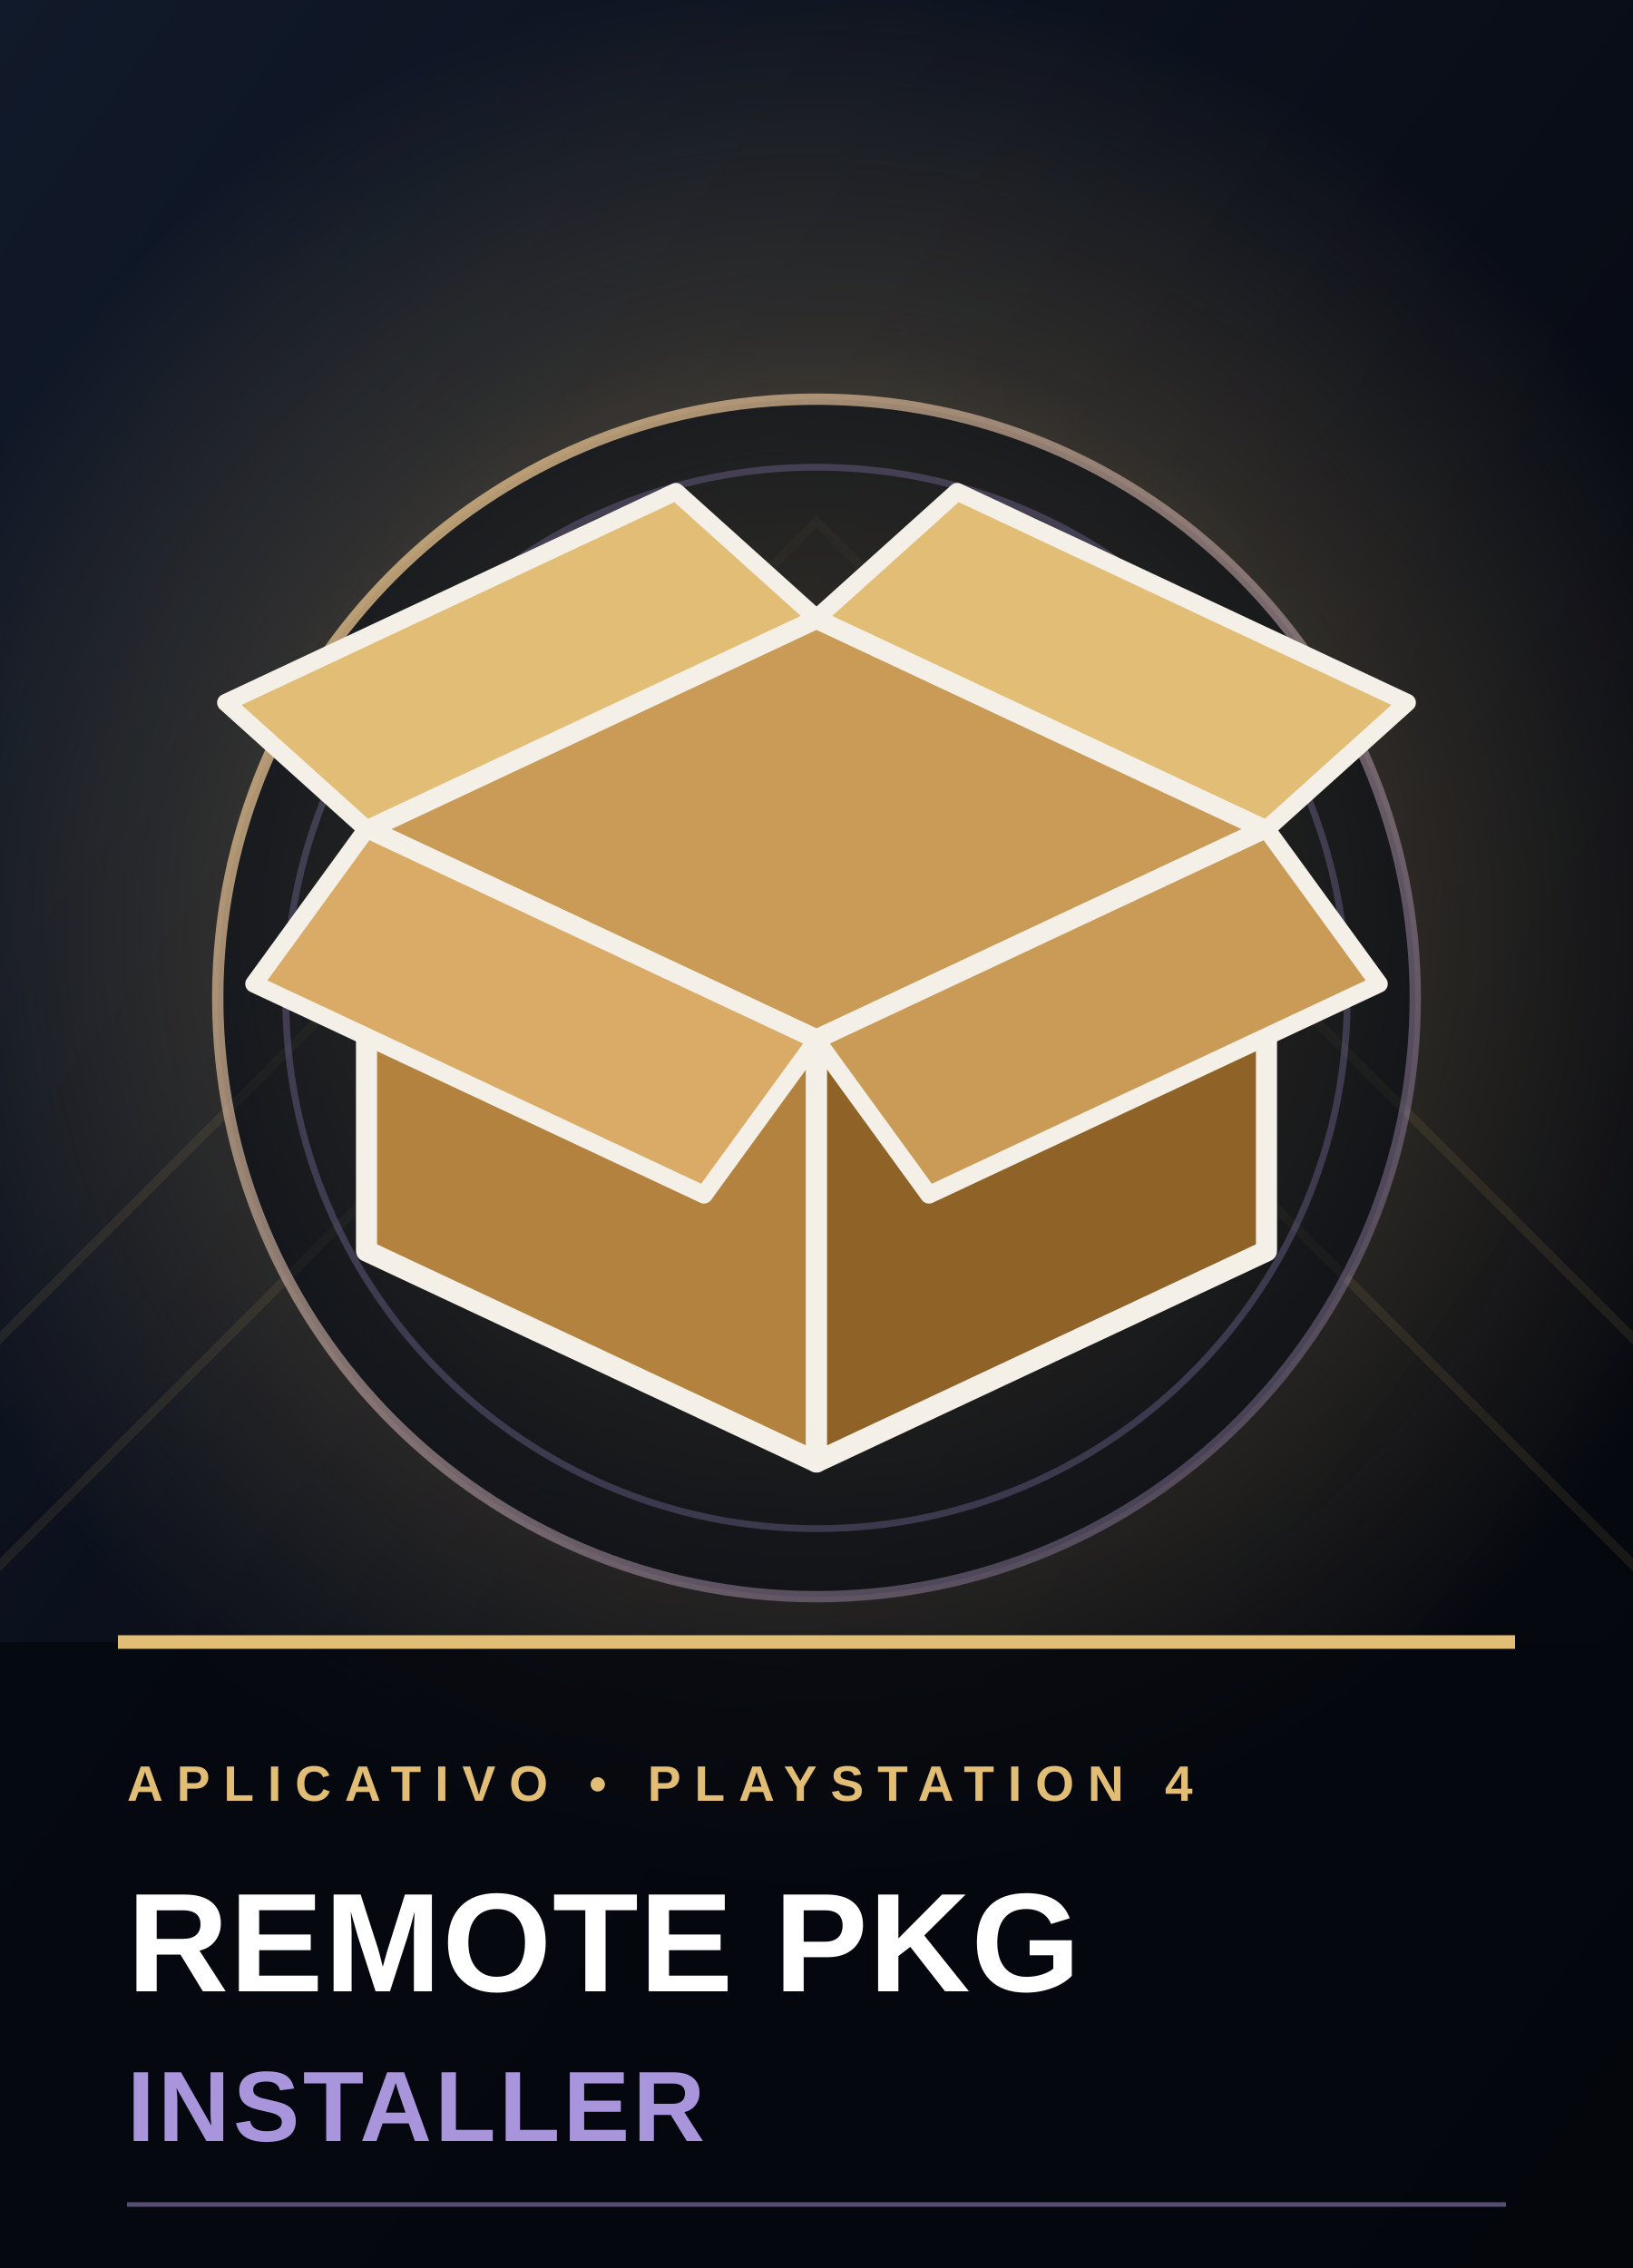
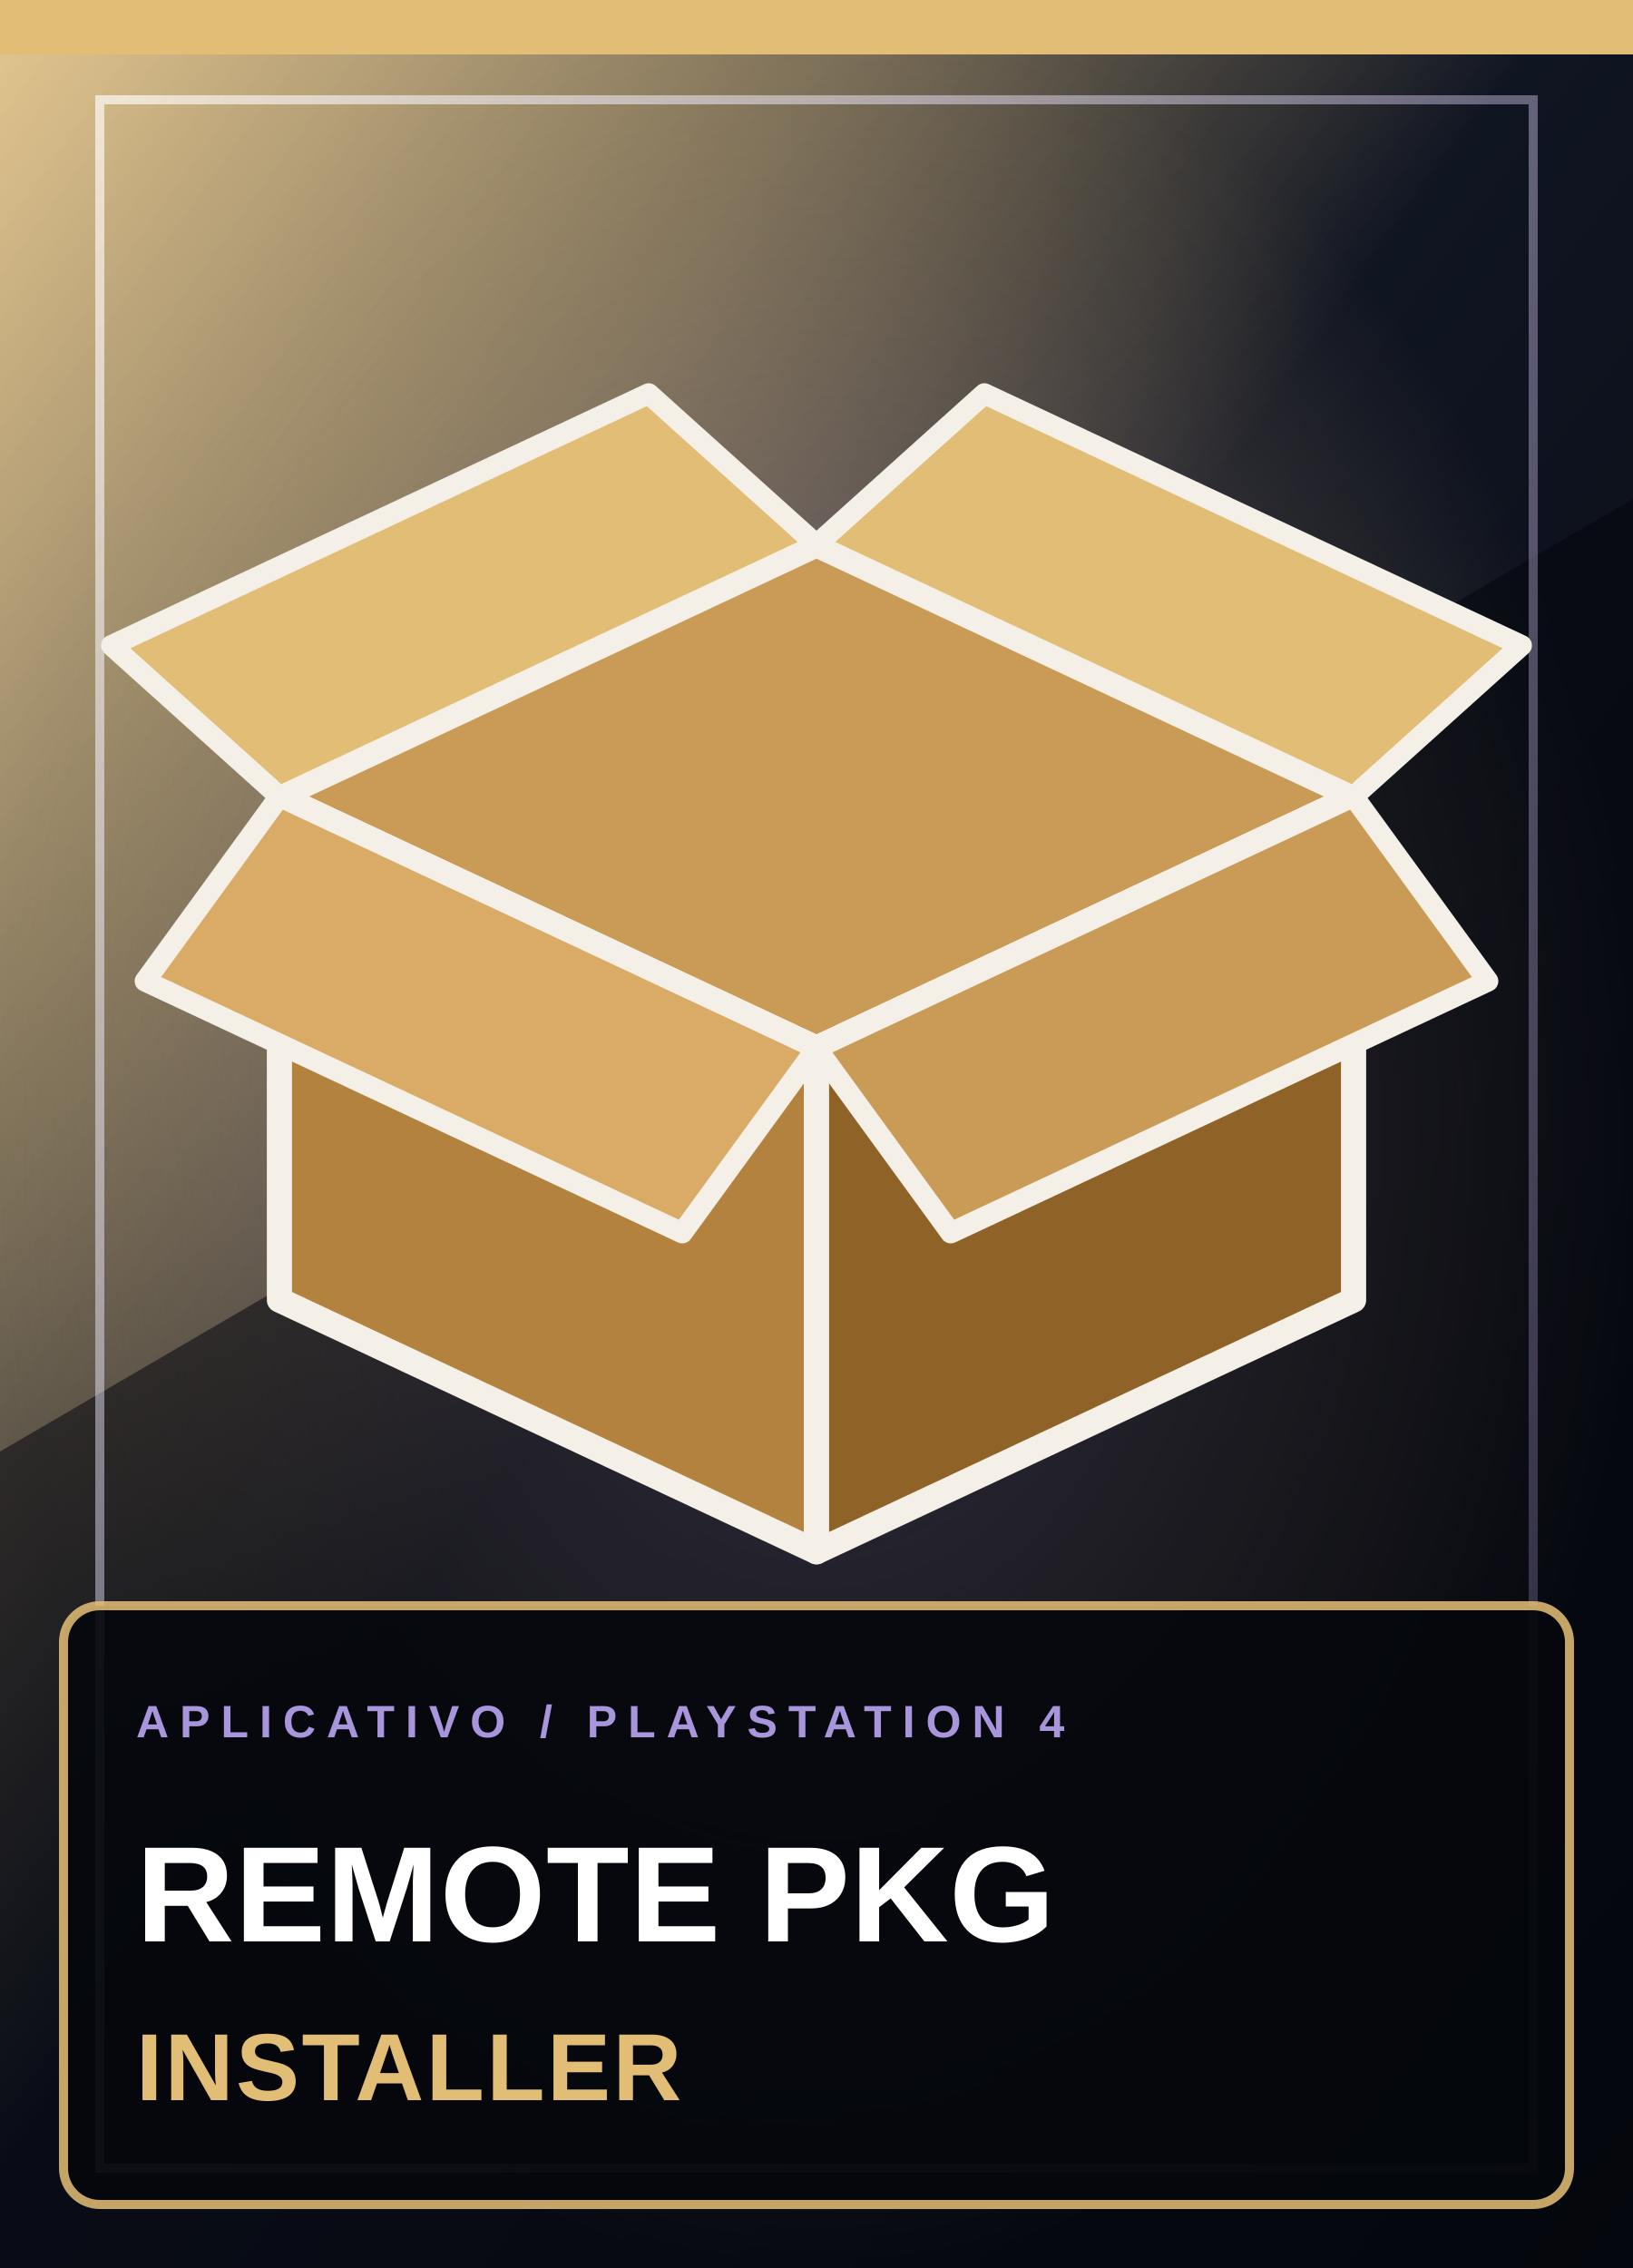
<svg xmlns="http://www.w3.org/2000/svg" viewBox="0 0 360 500" role="img" aria-labelledby="title desc">
  <defs>
    <linearGradient id="bg-cover-0" x1="0" y1="0" x2="1" y2="1">
-       <stop stop-color="#111a2a" />
-       <stop offset=".52" stop-color="#090d17" />
-       <stop offset="1" stop-color="#03050a" />
+       <stop stop-color="#e2bd76" stop-opacity=".78" />
+       <stop offset=".48" stop-color="#101522" />
+       <stop offset="1" stop-color="#05070d" />
    </linearGradient>
    <radialGradient id="glow-cover-0">
-       <stop stop-color="#e2bd76" stop-opacity=".62" />
-       <stop offset=".62" stop-color="#e2bd76" stop-opacity=".16" />
+       <stop stop-color="#a995db" stop-opacity=".55" />
      <stop offset="1" stop-color="#e2bd76" stop-opacity="0" />
    </radialGradient>
    <linearGradient id="edge-cover-0" x1="0" y1="0" x2="1" y2="1">
-       <stop stop-color="#e2bd76" stop-opacity=".9" />
-       <stop offset="1" stop-color="#a995db" stop-opacity=".25" />
+       <stop stop-color="#fff" stop-opacity=".9" />
+       <stop offset="1" stop-color="#a995db" stop-opacity=".28" />
    </linearGradient>
  </defs>
  <rect width="360" height="500" fill="url(#bg-cover-0)" />
-   <circle cx="180" cy="205" r="210" fill="url(#glow-cover-0)" />
-   <path d="M-40 335L180 115 400 335M-40 385L180 165 400 385" fill="none" stroke="#e2bd76" stroke-opacity=".09" stroke-width="2" />
-   <circle cx="180" cy="220" r="132" fill="#050913" fill-opacity=".56" stroke="url(#edge-cover-0)" stroke-width="2.5" />
-   <circle cx="180" cy="220" r="117" fill="none" stroke="#a995db" stroke-opacity=".27" stroke-width="1.5" />
-   <g transform="translate(180 220) scale(1.55) translate(-180 -227)">
+   <path d="M0 0h360v500H0z" fill="url(#glow-cover-0)" />
+   <path d="M0 0h360v12H0z" fill="#e2bd76" />
+   <path d="M0 320 360 110v390H0z" fill="#05070d" fill-opacity=".55" />
+   <path d="M22 22h316v456H22z" fill="none" stroke="url(#edge-cover-0)" stroke-opacity=".72" stroke-width="2" />
+   <g transform="translate(180 220) scale(1.85) translate(-180 -227)">
    <g transform="translate(180, 227)">
      <polygon points="0,-54 64,-24 0,6 -64,-24" fill="#c99b56" stroke="#f4f0e8" stroke-width="3" stroke-linejoin="round" />
      <polygon points="-64,-24 0,6 0,66 -64,36" fill="#b3823e" stroke="#f4f0e8" stroke-width="3" stroke-linejoin="round" />
      <polygon points="64,-24 0,6 0,66 64,36" fill="#8f6327" stroke="#f4f0e8" stroke-width="3" stroke-linejoin="round" />
      <polygon points="0,-54 64,-24 84,-42 20,-72" fill="#e2bd76" stroke="#f4f0e8" stroke-width="2.5" stroke-linejoin="round" />
      <polygon points="0,-54 -64,-24 -84,-42 -20,-72" fill="#e2bd76" stroke="#f4f0e8" stroke-width="2.5" stroke-linejoin="round" />
      <polygon points="-64,-24 0,6 -16,28 -80,-2" fill="#d9ab66" stroke="#f4f0e8" stroke-width="2.5" stroke-linejoin="round" />
      <polygon points="64,-24 0,6 16,28 80,-2" fill="#c99b56" stroke="#f4f0e8" stroke-width="2.5" stroke-linejoin="round" />
    </g>
  </g>
-   <rect x="0" y="362" width="360" height="138" fill="#05070d" fill-opacity=".78" />
-   <path d="M26 362h308" stroke="#e2bd76" stroke-width="3" />
-   <text x="28" y="397" fill="#e2bd76" font-family="Arial,sans-serif" font-size="11" font-weight="800" letter-spacing="3">APLICATIVO  •  PLAYSTATION 4</text>
-   <text x="28" y="439" fill="#fff" font-family="Arial,sans-serif" font-size="31" font-weight="900" letter-spacing=".2">REMOTE PKG</text>
-   <text x="28" y="472" fill="#a995db" font-family="Arial,sans-serif" font-size="22" font-weight="800" letter-spacing=".7">INSTALLER</text>
-   <path d="M28 486h304" stroke="#a995db" stroke-opacity=".5" />
+   <rect x="14" y="354" width="332" height="132" rx="8" fill="#05070d" fill-opacity=".9" stroke="#e2bd76" stroke-opacity=".86" stroke-width="2" />
+   <text x="30" y="383" fill="#a995db" font-family="Arial,sans-serif" font-size="10" font-weight="900" letter-spacing="2.4">APLICATIVO  /  PLAYSTATION 4</text>
+   <text x="30" y="428" fill="#fff" font-family="Arial,sans-serif" font-size="30" font-weight="900" letter-spacing=".1">REMOTE PKG</text>
+   <text x="30" y="463" fill="#e2bd76" font-family="Arial,sans-serif" font-size="21" font-weight="900" letter-spacing=".5">INSTALLER</text>
</svg>
